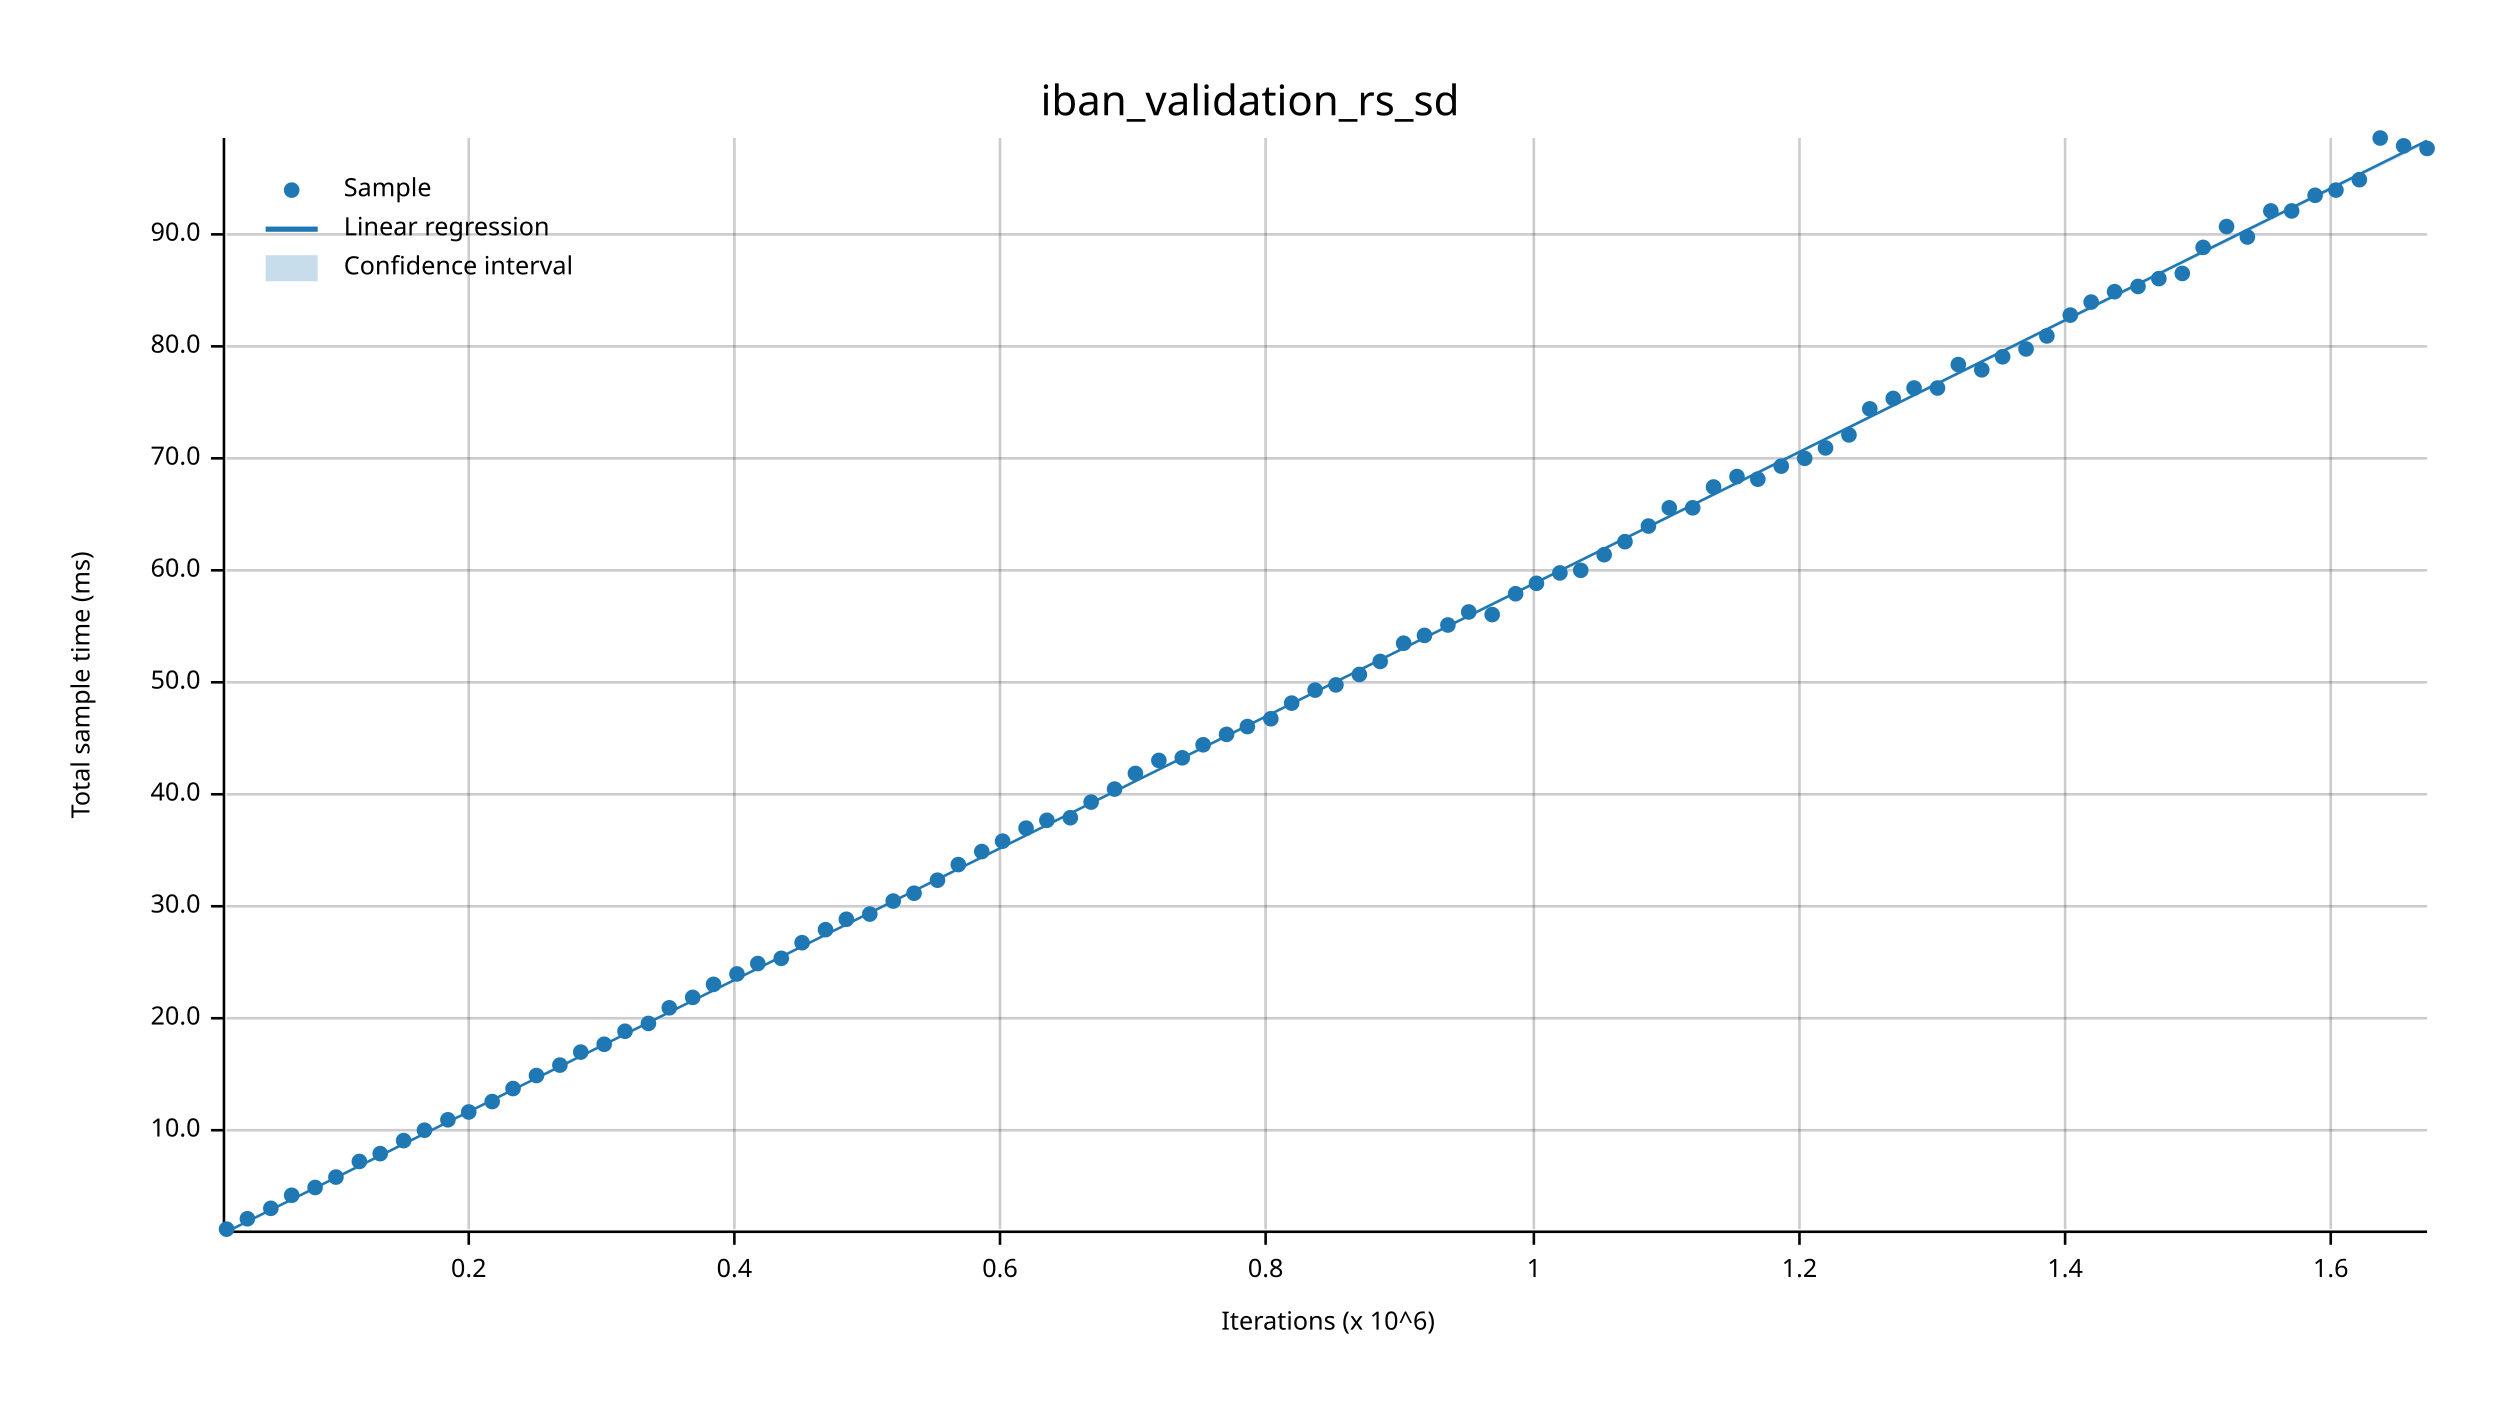
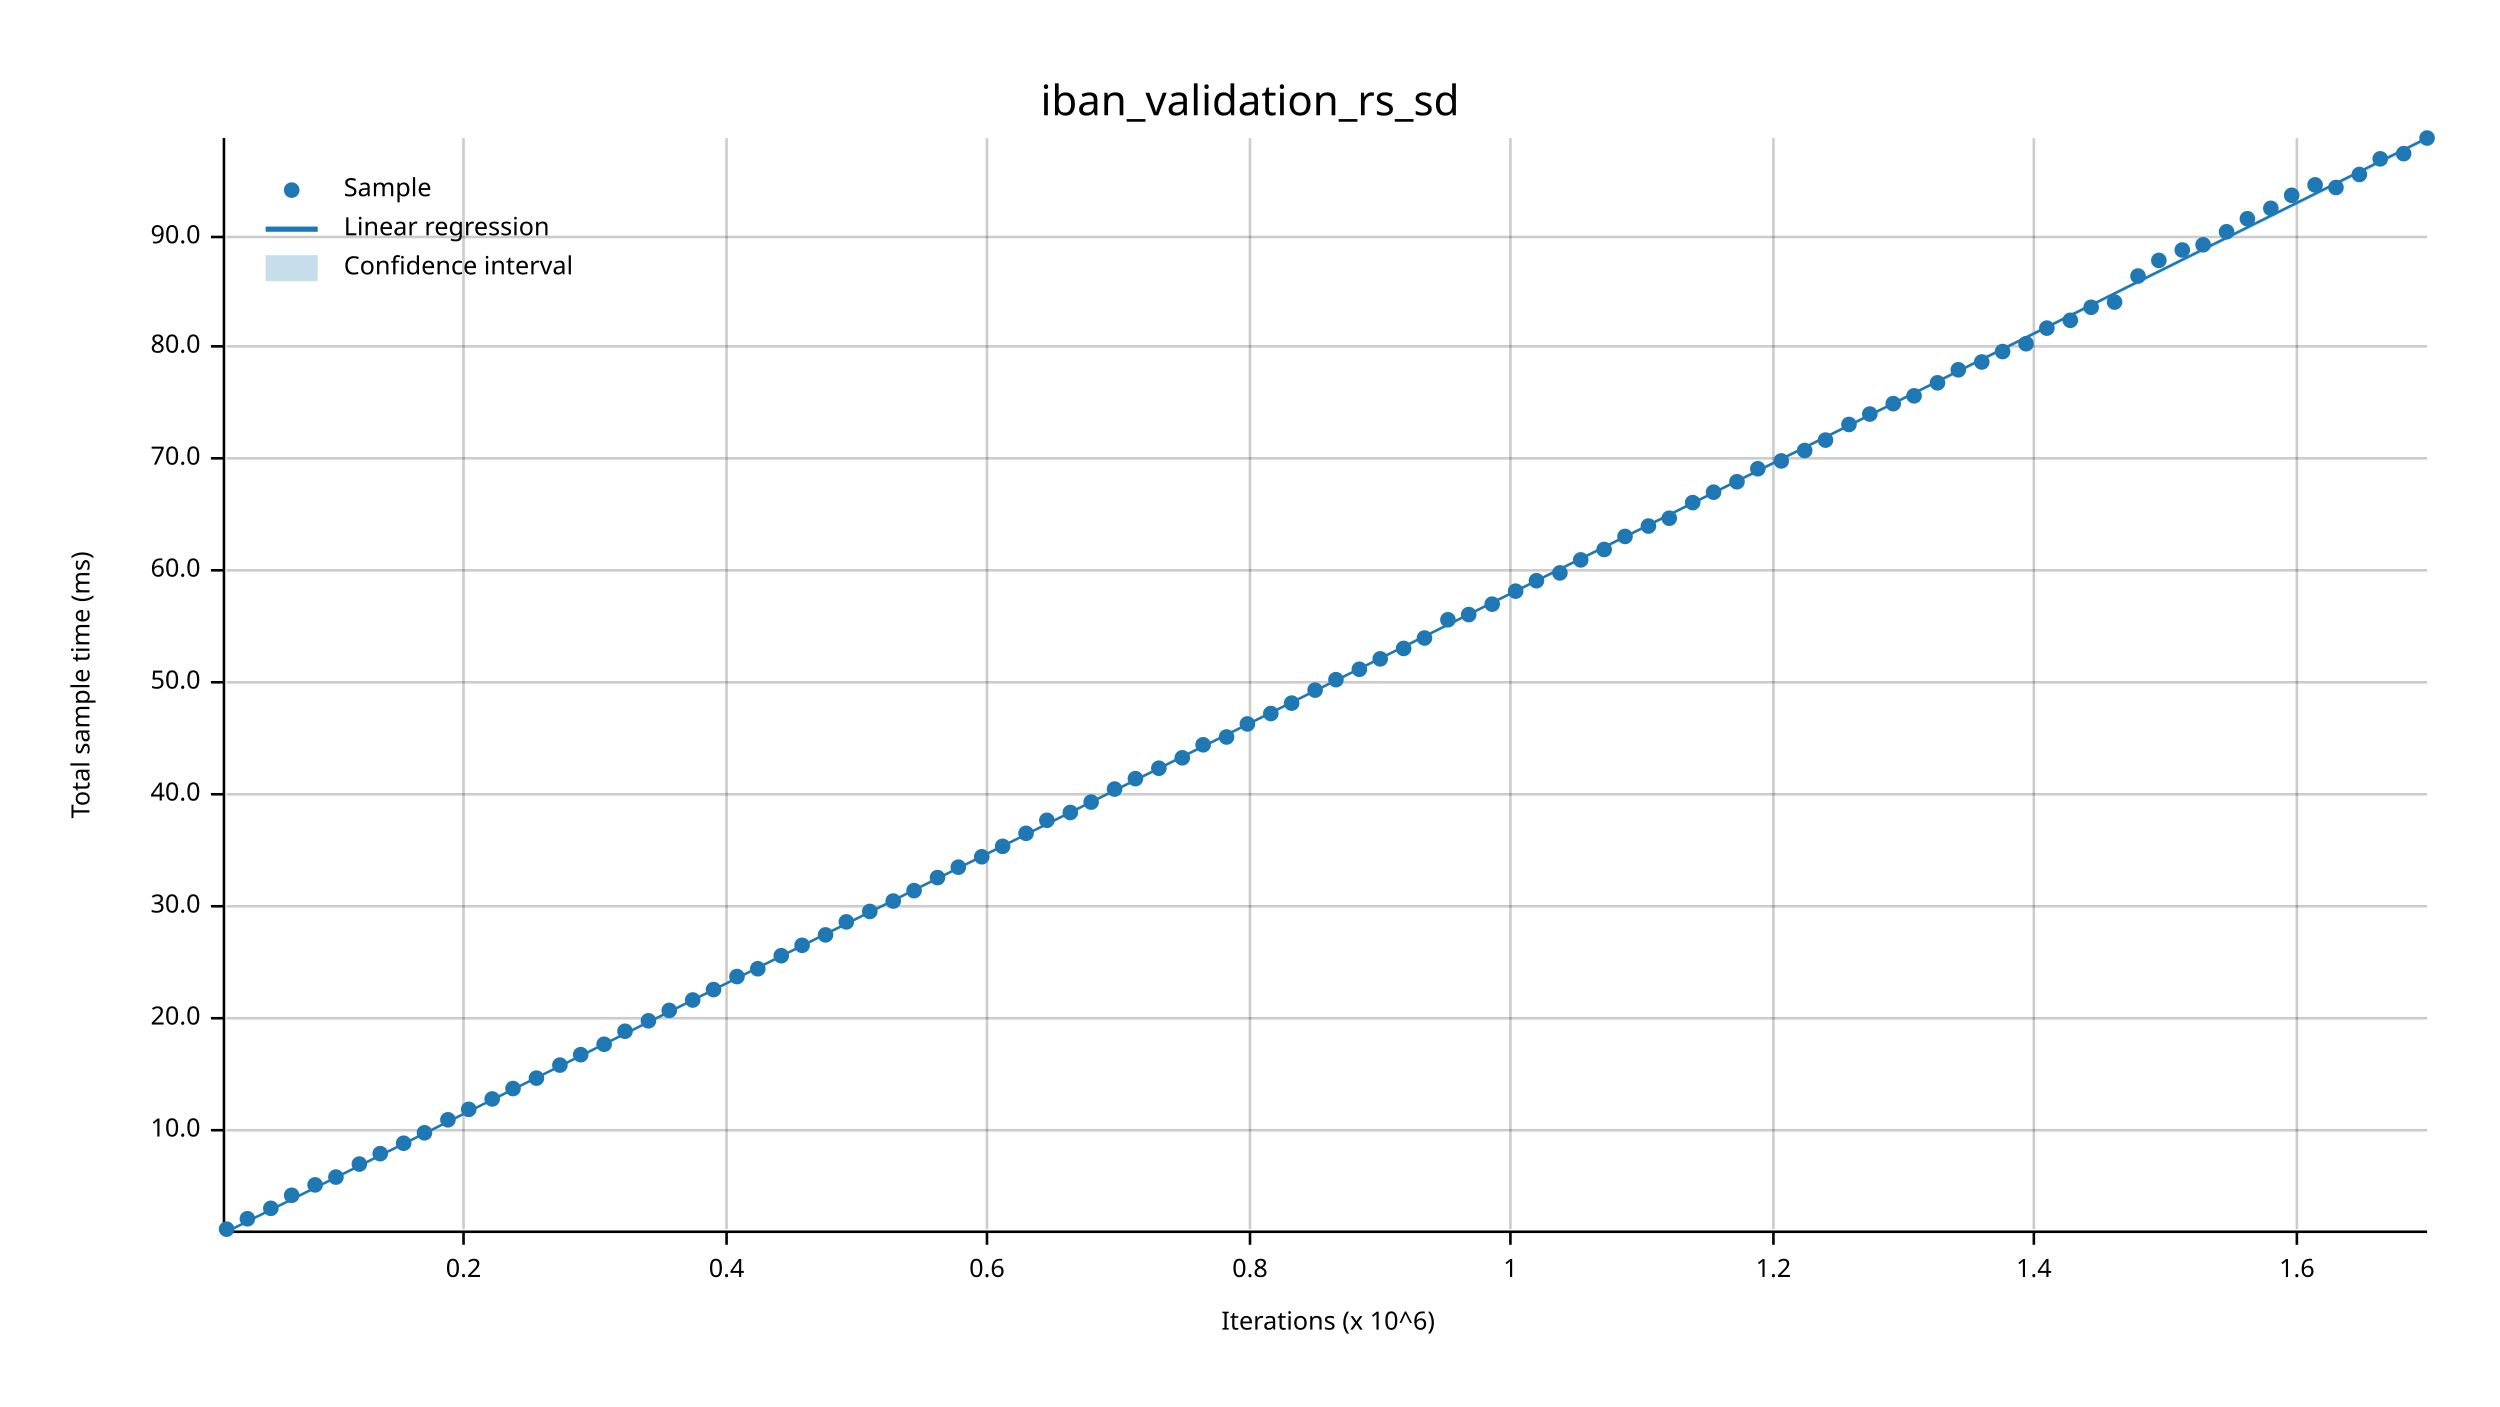
<svg xmlns="http://www.w3.org/2000/svg" width="960" height="540" viewBox="0 0 960 540">
  <text x="480" y="32" dy="0.76em" text-anchor="middle" font-family="sans-serif" font-size="16.129" opacity="1" fill="#000000">
iban_validation_rs_sd
</text>
  <text x="27" y="263" dy="0.76em" text-anchor="middle" font-family="sans-serif" font-size="9.677" opacity="1" fill="#000000" transform="rotate(270, 27, 263)">
Total sample time (ms)
</text>
  <text x="510" y="513" dy="-0.5ex" text-anchor="middle" font-family="sans-serif" font-size="9.677" opacity="1" fill="#000000">
Iterations (x 10^6)
</text>
-   <line opacity="0.2" stroke="#000000" stroke-width="1" x1="180" y1="472" x2="180" y2="53" />
-   <line opacity="0.2" stroke="#000000" stroke-width="1" x1="282" y1="472" x2="282" y2="53" />
-   <line opacity="0.2" stroke="#000000" stroke-width="1" x1="384" y1="472" x2="384" y2="53" />
-   <line opacity="0.2" stroke="#000000" stroke-width="1" x1="486" y1="472" x2="486" y2="53" />
-   <line opacity="0.2" stroke="#000000" stroke-width="1" x1="589" y1="472" x2="589" y2="53" />
-   <line opacity="0.2" stroke="#000000" stroke-width="1" x1="691" y1="472" x2="691" y2="53" />
-   <line opacity="0.2" stroke="#000000" stroke-width="1" x1="793" y1="472" x2="793" y2="53" />
-   <line opacity="0.2" stroke="#000000" stroke-width="1" x1="895" y1="472" x2="895" y2="53" />
+   <line opacity="0.2" stroke="#000000" stroke-width="1" x1="178" y1="472" x2="178" y2="53" />
+   <line opacity="0.2" stroke="#000000" stroke-width="1" x1="279" y1="472" x2="279" y2="53" />
+   <line opacity="0.2" stroke="#000000" stroke-width="1" x1="379" y1="472" x2="379" y2="53" />
+   <line opacity="0.2" stroke="#000000" stroke-width="1" x1="480" y1="472" x2="480" y2="53" />
+   <line opacity="0.2" stroke="#000000" stroke-width="1" x1="580" y1="472" x2="580" y2="53" />
+   <line opacity="0.2" stroke="#000000" stroke-width="1" x1="681" y1="472" x2="681" y2="53" />
+   <line opacity="0.2" stroke="#000000" stroke-width="1" x1="781" y1="472" x2="781" y2="53" />
+   <line opacity="0.2" stroke="#000000" stroke-width="1" x1="882" y1="472" x2="882" y2="53" />
  <line opacity="0.2" stroke="#000000" stroke-width="1" x1="87" y1="434" x2="932" y2="434" />
  <line opacity="0.2" stroke="#000000" stroke-width="1" x1="87" y1="391" x2="932" y2="391" />
  <line opacity="0.2" stroke="#000000" stroke-width="1" x1="87" y1="348" x2="932" y2="348" />
  <line opacity="0.2" stroke="#000000" stroke-width="1" x1="87" y1="305" x2="932" y2="305" />
  <line opacity="0.2" stroke="#000000" stroke-width="1" x1="87" y1="262" x2="932" y2="262" />
  <line opacity="0.2" stroke="#000000" stroke-width="1" x1="87" y1="219" x2="932" y2="219" />
  <line opacity="0.2" stroke="#000000" stroke-width="1" x1="87" y1="176" x2="932" y2="176" />
  <line opacity="0.2" stroke="#000000" stroke-width="1" x1="87" y1="133" x2="932" y2="133" />
-   <line opacity="0.2" stroke="#000000" stroke-width="1" x1="87" y1="90" x2="932" y2="90" />
+   <line opacity="0.2" stroke="#000000" stroke-width="1" x1="87" y1="91" x2="932" y2="91" />
  <polyline fill="none" opacity="1" stroke="#000000" stroke-width="1" points="86,53 86,472 " />
  <text x="77" y="434" dy="0.5ex" text-anchor="end" font-family="sans-serif" font-size="9.677" opacity="1" fill="#000000">
10.0
</text>
  <polyline fill="none" opacity="1" stroke="#000000" stroke-width="1" points="81,434 86,434 " />
  <text x="77" y="391" dy="0.5ex" text-anchor="end" font-family="sans-serif" font-size="9.677" opacity="1" fill="#000000">
20.0
</text>
  <polyline fill="none" opacity="1" stroke="#000000" stroke-width="1" points="81,391 86,391 " />
  <text x="77" y="348" dy="0.5ex" text-anchor="end" font-family="sans-serif" font-size="9.677" opacity="1" fill="#000000">
30.0
</text>
  <polyline fill="none" opacity="1" stroke="#000000" stroke-width="1" points="81,348 86,348 " />
  <text x="77" y="305" dy="0.5ex" text-anchor="end" font-family="sans-serif" font-size="9.677" opacity="1" fill="#000000">
40.0
</text>
  <polyline fill="none" opacity="1" stroke="#000000" stroke-width="1" points="81,305 86,305 " />
  <text x="77" y="262" dy="0.5ex" text-anchor="end" font-family="sans-serif" font-size="9.677" opacity="1" fill="#000000">
50.0
</text>
  <polyline fill="none" opacity="1" stroke="#000000" stroke-width="1" points="81,262 86,262 " />
  <text x="77" y="219" dy="0.5ex" text-anchor="end" font-family="sans-serif" font-size="9.677" opacity="1" fill="#000000">
60.0
</text>
  <polyline fill="none" opacity="1" stroke="#000000" stroke-width="1" points="81,219 86,219 " />
  <text x="77" y="176" dy="0.5ex" text-anchor="end" font-family="sans-serif" font-size="9.677" opacity="1" fill="#000000">
70.0
</text>
  <polyline fill="none" opacity="1" stroke="#000000" stroke-width="1" points="81,176 86,176 " />
  <text x="77" y="133" dy="0.5ex" text-anchor="end" font-family="sans-serif" font-size="9.677" opacity="1" fill="#000000">
80.0
</text>
  <polyline fill="none" opacity="1" stroke="#000000" stroke-width="1" points="81,133 86,133 " />
-   <text x="77" y="90" dy="0.5ex" text-anchor="end" font-family="sans-serif" font-size="9.677" opacity="1" fill="#000000">
+   <text x="77" y="91" dy="0.5ex" text-anchor="end" font-family="sans-serif" font-size="9.677" opacity="1" fill="#000000">
90.0
</text>
-   <polyline fill="none" opacity="1" stroke="#000000" stroke-width="1" points="81,90 86,90 " />
+   <polyline fill="none" opacity="1" stroke="#000000" stroke-width="1" points="81,91 86,91 " />
  <polyline fill="none" opacity="1" stroke="#000000" stroke-width="1" points="87,473 932,473 " />
-   <text x="180" y="483" dy="0.76em" text-anchor="middle" font-family="sans-serif" font-size="9.677" opacity="1" fill="#000000">
+   <text x="178" y="483" dy="0.76em" text-anchor="middle" font-family="sans-serif" font-size="9.677" opacity="1" fill="#000000">
0.2
</text>
-   <polyline fill="none" opacity="1" stroke="#000000" stroke-width="1" points="180,473 180,478 " />
-   <text x="282" y="483" dy="0.76em" text-anchor="middle" font-family="sans-serif" font-size="9.677" opacity="1" fill="#000000">
+   <polyline fill="none" opacity="1" stroke="#000000" stroke-width="1" points="178,473 178,478 " />
+   <text x="279" y="483" dy="0.76em" text-anchor="middle" font-family="sans-serif" font-size="9.677" opacity="1" fill="#000000">
0.4
</text>
-   <polyline fill="none" opacity="1" stroke="#000000" stroke-width="1" points="282,473 282,478 " />
-   <text x="384" y="483" dy="0.76em" text-anchor="middle" font-family="sans-serif" font-size="9.677" opacity="1" fill="#000000">
+   <polyline fill="none" opacity="1" stroke="#000000" stroke-width="1" points="279,473 279,478 " />
+   <text x="379" y="483" dy="0.76em" text-anchor="middle" font-family="sans-serif" font-size="9.677" opacity="1" fill="#000000">
0.6
</text>
-   <polyline fill="none" opacity="1" stroke="#000000" stroke-width="1" points="384,473 384,478 " />
-   <text x="486" y="483" dy="0.76em" text-anchor="middle" font-family="sans-serif" font-size="9.677" opacity="1" fill="#000000">
+   <polyline fill="none" opacity="1" stroke="#000000" stroke-width="1" points="379,473 379,478 " />
+   <text x="480" y="483" dy="0.76em" text-anchor="middle" font-family="sans-serif" font-size="9.677" opacity="1" fill="#000000">
0.8
</text>
-   <polyline fill="none" opacity="1" stroke="#000000" stroke-width="1" points="486,473 486,478 " />
-   <text x="589" y="483" dy="0.76em" text-anchor="middle" font-family="sans-serif" font-size="9.677" opacity="1" fill="#000000">
+   <polyline fill="none" opacity="1" stroke="#000000" stroke-width="1" points="480,473 480,478 " />
+   <text x="580" y="483" dy="0.76em" text-anchor="middle" font-family="sans-serif" font-size="9.677" opacity="1" fill="#000000">
1
</text>
-   <polyline fill="none" opacity="1" stroke="#000000" stroke-width="1" points="589,473 589,478 " />
-   <text x="691" y="483" dy="0.76em" text-anchor="middle" font-family="sans-serif" font-size="9.677" opacity="1" fill="#000000">
+   <polyline fill="none" opacity="1" stroke="#000000" stroke-width="1" points="580,473 580,478 " />
+   <text x="681" y="483" dy="0.76em" text-anchor="middle" font-family="sans-serif" font-size="9.677" opacity="1" fill="#000000">
1.2
</text>
-   <polyline fill="none" opacity="1" stroke="#000000" stroke-width="1" points="691,473 691,478 " />
-   <text x="793" y="483" dy="0.76em" text-anchor="middle" font-family="sans-serif" font-size="9.677" opacity="1" fill="#000000">
+   <polyline fill="none" opacity="1" stroke="#000000" stroke-width="1" points="681,473 681,478 " />
+   <text x="781" y="483" dy="0.76em" text-anchor="middle" font-family="sans-serif" font-size="9.677" opacity="1" fill="#000000">
1.4
</text>
-   <polyline fill="none" opacity="1" stroke="#000000" stroke-width="1" points="793,473 793,478 " />
-   <text x="895" y="483" dy="0.76em" text-anchor="middle" font-family="sans-serif" font-size="9.677" opacity="1" fill="#000000">
+   <polyline fill="none" opacity="1" stroke="#000000" stroke-width="1" points="781,473 781,478 " />
+   <text x="882" y="483" dy="0.76em" text-anchor="middle" font-family="sans-serif" font-size="9.677" opacity="1" fill="#000000">
1.6
</text>
-   <polyline fill="none" opacity="1" stroke="#000000" stroke-width="1" points="895,473 895,478 " />
+   <polyline fill="none" opacity="1" stroke="#000000" stroke-width="1" points="882,473 882,478 " />
  <circle cx="87" cy="472" r="3" opacity="1" fill="#1F78B4" stroke="none" stroke-width="1" />
  <circle cx="95" cy="468" r="3" opacity="1" fill="#1F78B4" stroke="none" stroke-width="1" />
  <circle cx="104" cy="464" r="3" opacity="1" fill="#1F78B4" stroke="none" stroke-width="1" />
  <circle cx="112" cy="459" r="3" opacity="1" fill="#1F78B4" stroke="none" stroke-width="1" />
-   <circle cx="121" cy="456" r="3" opacity="1" fill="#1F78B4" stroke="none" stroke-width="1" />
+   <circle cx="121" cy="455" r="3" opacity="1" fill="#1F78B4" stroke="none" stroke-width="1" />
  <circle cx="129" cy="452" r="3" opacity="1" fill="#1F78B4" stroke="none" stroke-width="1" />
-   <circle cx="138" cy="446" r="3" opacity="1" fill="#1F78B4" stroke="none" stroke-width="1" />
+   <circle cx="138" cy="447" r="3" opacity="1" fill="#1F78B4" stroke="none" stroke-width="1" />
  <circle cx="146" cy="443" r="3" opacity="1" fill="#1F78B4" stroke="none" stroke-width="1" />
-   <circle cx="155" cy="438" r="3" opacity="1" fill="#1F78B4" stroke="none" stroke-width="1" />
-   <circle cx="163" cy="434" r="3" opacity="1" fill="#1F78B4" stroke="none" stroke-width="1" />
+   <circle cx="155" cy="439" r="3" opacity="1" fill="#1F78B4" stroke="none" stroke-width="1" />
+   <circle cx="163" cy="435" r="3" opacity="1" fill="#1F78B4" stroke="none" stroke-width="1" />
  <circle cx="172" cy="430" r="3" opacity="1" fill="#1F78B4" stroke="none" stroke-width="1" />
-   <circle cx="180" cy="427" r="3" opacity="1" fill="#1F78B4" stroke="none" stroke-width="1" />
-   <circle cx="189" cy="423" r="3" opacity="1" fill="#1F78B4" stroke="none" stroke-width="1" />
+   <circle cx="180" cy="426" r="3" opacity="1" fill="#1F78B4" stroke="none" stroke-width="1" />
+   <circle cx="189" cy="422" r="3" opacity="1" fill="#1F78B4" stroke="none" stroke-width="1" />
  <circle cx="197" cy="418" r="3" opacity="1" fill="#1F78B4" stroke="none" stroke-width="1" />
-   <circle cx="206" cy="413" r="3" opacity="1" fill="#1F78B4" stroke="none" stroke-width="1" />
+   <circle cx="206" cy="414" r="3" opacity="1" fill="#1F78B4" stroke="none" stroke-width="1" />
  <circle cx="215" cy="409" r="3" opacity="1" fill="#1F78B4" stroke="none" stroke-width="1" />
-   <circle cx="223" cy="404" r="3" opacity="1" fill="#1F78B4" stroke="none" stroke-width="1" />
+   <circle cx="223" cy="405" r="3" opacity="1" fill="#1F78B4" stroke="none" stroke-width="1" />
  <circle cx="232" cy="401" r="3" opacity="1" fill="#1F78B4" stroke="none" stroke-width="1" />
  <circle cx="240" cy="396" r="3" opacity="1" fill="#1F78B4" stroke="none" stroke-width="1" />
-   <circle cx="249" cy="393" r="3" opacity="1" fill="#1F78B4" stroke="none" stroke-width="1" />
-   <circle cx="257" cy="387" r="3" opacity="1" fill="#1F78B4" stroke="none" stroke-width="1" />
-   <circle cx="266" cy="383" r="3" opacity="1" fill="#1F78B4" stroke="none" stroke-width="1" />
-   <circle cx="274" cy="378" r="3" opacity="1" fill="#1F78B4" stroke="none" stroke-width="1" />
-   <circle cx="283" cy="374" r="3" opacity="1" fill="#1F78B4" stroke="none" stroke-width="1" />
-   <circle cx="291" cy="370" r="3" opacity="1" fill="#1F78B4" stroke="none" stroke-width="1" />
-   <circle cx="300" cy="368" r="3" opacity="1" fill="#1F78B4" stroke="none" stroke-width="1" />
-   <circle cx="308" cy="362" r="3" opacity="1" fill="#1F78B4" stroke="none" stroke-width="1" />
-   <circle cx="317" cy="357" r="3" opacity="1" fill="#1F78B4" stroke="none" stroke-width="1" />
-   <circle cx="325" cy="353" r="3" opacity="1" fill="#1F78B4" stroke="none" stroke-width="1" />
-   <circle cx="334" cy="351" r="3" opacity="1" fill="#1F78B4" stroke="none" stroke-width="1" />
+   <circle cx="249" cy="392" r="3" opacity="1" fill="#1F78B4" stroke="none" stroke-width="1" />
+   <circle cx="257" cy="388" r="3" opacity="1" fill="#1F78B4" stroke="none" stroke-width="1" />
+   <circle cx="266" cy="384" r="3" opacity="1" fill="#1F78B4" stroke="none" stroke-width="1" />
+   <circle cx="274" cy="380" r="3" opacity="1" fill="#1F78B4" stroke="none" stroke-width="1" />
+   <circle cx="283" cy="375" r="3" opacity="1" fill="#1F78B4" stroke="none" stroke-width="1" />
+   <circle cx="291" cy="372" r="3" opacity="1" fill="#1F78B4" stroke="none" stroke-width="1" />
+   <circle cx="300" cy="367" r="3" opacity="1" fill="#1F78B4" stroke="none" stroke-width="1" />
+   <circle cx="308" cy="363" r="3" opacity="1" fill="#1F78B4" stroke="none" stroke-width="1" />
+   <circle cx="317" cy="359" r="3" opacity="1" fill="#1F78B4" stroke="none" stroke-width="1" />
+   <circle cx="325" cy="354" r="3" opacity="1" fill="#1F78B4" stroke="none" stroke-width="1" />
+   <circle cx="334" cy="350" r="3" opacity="1" fill="#1F78B4" stroke="none" stroke-width="1" />
  <circle cx="343" cy="346" r="3" opacity="1" fill="#1F78B4" stroke="none" stroke-width="1" />
-   <circle cx="351" cy="343" r="3" opacity="1" fill="#1F78B4" stroke="none" stroke-width="1" />
-   <circle cx="360" cy="338" r="3" opacity="1" fill="#1F78B4" stroke="none" stroke-width="1" />
-   <circle cx="368" cy="332" r="3" opacity="1" fill="#1F78B4" stroke="none" stroke-width="1" />
-   <circle cx="377" cy="327" r="3" opacity="1" fill="#1F78B4" stroke="none" stroke-width="1" />
-   <circle cx="385" cy="323" r="3" opacity="1" fill="#1F78B4" stroke="none" stroke-width="1" />
-   <circle cx="394" cy="318" r="3" opacity="1" fill="#1F78B4" stroke="none" stroke-width="1" />
+   <circle cx="351" cy="342" r="3" opacity="1" fill="#1F78B4" stroke="none" stroke-width="1" />
+   <circle cx="360" cy="337" r="3" opacity="1" fill="#1F78B4" stroke="none" stroke-width="1" />
+   <circle cx="368" cy="333" r="3" opacity="1" fill="#1F78B4" stroke="none" stroke-width="1" />
+   <circle cx="377" cy="329" r="3" opacity="1" fill="#1F78B4" stroke="none" stroke-width="1" />
+   <circle cx="385" cy="325" r="3" opacity="1" fill="#1F78B4" stroke="none" stroke-width="1" />
+   <circle cx="394" cy="320" r="3" opacity="1" fill="#1F78B4" stroke="none" stroke-width="1" />
  <circle cx="402" cy="315" r="3" opacity="1" fill="#1F78B4" stroke="none" stroke-width="1" />
-   <circle cx="411" cy="314" r="3" opacity="1" fill="#1F78B4" stroke="none" stroke-width="1" />
+   <circle cx="411" cy="312" r="3" opacity="1" fill="#1F78B4" stroke="none" stroke-width="1" />
  <circle cx="419" cy="308" r="3" opacity="1" fill="#1F78B4" stroke="none" stroke-width="1" />
  <circle cx="428" cy="303" r="3" opacity="1" fill="#1F78B4" stroke="none" stroke-width="1" />
-   <circle cx="436" cy="297" r="3" opacity="1" fill="#1F78B4" stroke="none" stroke-width="1" />
-   <circle cx="445" cy="292" r="3" opacity="1" fill="#1F78B4" stroke="none" stroke-width="1" />
+   <circle cx="436" cy="299" r="3" opacity="1" fill="#1F78B4" stroke="none" stroke-width="1" />
+   <circle cx="445" cy="295" r="3" opacity="1" fill="#1F78B4" stroke="none" stroke-width="1" />
  <circle cx="454" cy="291" r="3" opacity="1" fill="#1F78B4" stroke="none" stroke-width="1" />
  <circle cx="462" cy="286" r="3" opacity="1" fill="#1F78B4" stroke="none" stroke-width="1" />
-   <circle cx="471" cy="282" r="3" opacity="1" fill="#1F78B4" stroke="none" stroke-width="1" />
-   <circle cx="479" cy="279" r="3" opacity="1" fill="#1F78B4" stroke="none" stroke-width="1" />
-   <circle cx="488" cy="276" r="3" opacity="1" fill="#1F78B4" stroke="none" stroke-width="1" />
+   <circle cx="471" cy="283" r="3" opacity="1" fill="#1F78B4" stroke="none" stroke-width="1" />
+   <circle cx="479" cy="278" r="3" opacity="1" fill="#1F78B4" stroke="none" stroke-width="1" />
+   <circle cx="488" cy="274" r="3" opacity="1" fill="#1F78B4" stroke="none" stroke-width="1" />
  <circle cx="496" cy="270" r="3" opacity="1" fill="#1F78B4" stroke="none" stroke-width="1" />
  <circle cx="505" cy="265" r="3" opacity="1" fill="#1F78B4" stroke="none" stroke-width="1" />
-   <circle cx="513" cy="263" r="3" opacity="1" fill="#1F78B4" stroke="none" stroke-width="1" />
-   <circle cx="522" cy="259" r="3" opacity="1" fill="#1F78B4" stroke="none" stroke-width="1" />
-   <circle cx="530" cy="254" r="3" opacity="1" fill="#1F78B4" stroke="none" stroke-width="1" />
-   <circle cx="539" cy="247" r="3" opacity="1" fill="#1F78B4" stroke="none" stroke-width="1" />
-   <circle cx="547" cy="244" r="3" opacity="1" fill="#1F78B4" stroke="none" stroke-width="1" />
-   <circle cx="556" cy="240" r="3" opacity="1" fill="#1F78B4" stroke="none" stroke-width="1" />
-   <circle cx="564" cy="235" r="3" opacity="1" fill="#1F78B4" stroke="none" stroke-width="1" />
-   <circle cx="573" cy="236" r="3" opacity="1" fill="#1F78B4" stroke="none" stroke-width="1" />
-   <circle cx="582" cy="228" r="3" opacity="1" fill="#1F78B4" stroke="none" stroke-width="1" />
-   <circle cx="590" cy="224" r="3" opacity="1" fill="#1F78B4" stroke="none" stroke-width="1" />
+   <circle cx="513" cy="261" r="3" opacity="1" fill="#1F78B4" stroke="none" stroke-width="1" />
+   <circle cx="522" cy="257" r="3" opacity="1" fill="#1F78B4" stroke="none" stroke-width="1" />
+   <circle cx="530" cy="253" r="3" opacity="1" fill="#1F78B4" stroke="none" stroke-width="1" />
+   <circle cx="539" cy="249" r="3" opacity="1" fill="#1F78B4" stroke="none" stroke-width="1" />
+   <circle cx="547" cy="245" r="3" opacity="1" fill="#1F78B4" stroke="none" stroke-width="1" />
+   <circle cx="556" cy="238" r="3" opacity="1" fill="#1F78B4" stroke="none" stroke-width="1" />
+   <circle cx="564" cy="236" r="3" opacity="1" fill="#1F78B4" stroke="none" stroke-width="1" />
+   <circle cx="573" cy="232" r="3" opacity="1" fill="#1F78B4" stroke="none" stroke-width="1" />
+   <circle cx="582" cy="227" r="3" opacity="1" fill="#1F78B4" stroke="none" stroke-width="1" />
+   <circle cx="590" cy="223" r="3" opacity="1" fill="#1F78B4" stroke="none" stroke-width="1" />
  <circle cx="599" cy="220" r="3" opacity="1" fill="#1F78B4" stroke="none" stroke-width="1" />
-   <circle cx="607" cy="219" r="3" opacity="1" fill="#1F78B4" stroke="none" stroke-width="1" />
-   <circle cx="616" cy="213" r="3" opacity="1" fill="#1F78B4" stroke="none" stroke-width="1" />
-   <circle cx="624" cy="208" r="3" opacity="1" fill="#1F78B4" stroke="none" stroke-width="1" />
+   <circle cx="607" cy="215" r="3" opacity="1" fill="#1F78B4" stroke="none" stroke-width="1" />
+   <circle cx="616" cy="211" r="3" opacity="1" fill="#1F78B4" stroke="none" stroke-width="1" />
+   <circle cx="624" cy="206" r="3" opacity="1" fill="#1F78B4" stroke="none" stroke-width="1" />
  <circle cx="633" cy="202" r="3" opacity="1" fill="#1F78B4" stroke="none" stroke-width="1" />
-   <circle cx="641" cy="195" r="3" opacity="1" fill="#1F78B4" stroke="none" stroke-width="1" />
-   <circle cx="650" cy="195" r="3" opacity="1" fill="#1F78B4" stroke="none" stroke-width="1" />
-   <circle cx="658" cy="187" r="3" opacity="1" fill="#1F78B4" stroke="none" stroke-width="1" />
-   <circle cx="667" cy="183" r="3" opacity="1" fill="#1F78B4" stroke="none" stroke-width="1" />
-   <circle cx="675" cy="184" r="3" opacity="1" fill="#1F78B4" stroke="none" stroke-width="1" />
-   <circle cx="684" cy="179" r="3" opacity="1" fill="#1F78B4" stroke="none" stroke-width="1" />
-   <circle cx="693" cy="176" r="3" opacity="1" fill="#1F78B4" stroke="none" stroke-width="1" />
-   <circle cx="701" cy="172" r="3" opacity="1" fill="#1F78B4" stroke="none" stroke-width="1" />
-   <circle cx="710" cy="167" r="3" opacity="1" fill="#1F78B4" stroke="none" stroke-width="1" />
-   <circle cx="718" cy="157" r="3" opacity="1" fill="#1F78B4" stroke="none" stroke-width="1" />
-   <circle cx="727" cy="153" r="3" opacity="1" fill="#1F78B4" stroke="none" stroke-width="1" />
-   <circle cx="735" cy="149" r="3" opacity="1" fill="#1F78B4" stroke="none" stroke-width="1" />
-   <circle cx="744" cy="149" r="3" opacity="1" fill="#1F78B4" stroke="none" stroke-width="1" />
-   <circle cx="752" cy="140" r="3" opacity="1" fill="#1F78B4" stroke="none" stroke-width="1" />
-   <circle cx="761" cy="142" r="3" opacity="1" fill="#1F78B4" stroke="none" stroke-width="1" />
-   <circle cx="769" cy="137" r="3" opacity="1" fill="#1F78B4" stroke="none" stroke-width="1" />
-   <circle cx="778" cy="134" r="3" opacity="1" fill="#1F78B4" stroke="none" stroke-width="1" />
-   <circle cx="786" cy="129" r="3" opacity="1" fill="#1F78B4" stroke="none" stroke-width="1" />
-   <circle cx="795" cy="121" r="3" opacity="1" fill="#1F78B4" stroke="none" stroke-width="1" />
-   <circle cx="803" cy="116" r="3" opacity="1" fill="#1F78B4" stroke="none" stroke-width="1" />
-   <circle cx="812" cy="112" r="3" opacity="1" fill="#1F78B4" stroke="none" stroke-width="1" />
-   <circle cx="821" cy="110" r="3" opacity="1" fill="#1F78B4" stroke="none" stroke-width="1" />
-   <circle cx="829" cy="107" r="3" opacity="1" fill="#1F78B4" stroke="none" stroke-width="1" />
-   <circle cx="838" cy="105" r="3" opacity="1" fill="#1F78B4" stroke="none" stroke-width="1" />
-   <circle cx="846" cy="95" r="3" opacity="1" fill="#1F78B4" stroke="none" stroke-width="1" />
-   <circle cx="855" cy="87" r="3" opacity="1" fill="#1F78B4" stroke="none" stroke-width="1" />
-   <circle cx="863" cy="91" r="3" opacity="1" fill="#1F78B4" stroke="none" stroke-width="1" />
-   <circle cx="872" cy="81" r="3" opacity="1" fill="#1F78B4" stroke="none" stroke-width="1" />
-   <circle cx="880" cy="81" r="3" opacity="1" fill="#1F78B4" stroke="none" stroke-width="1" />
-   <circle cx="889" cy="75" r="3" opacity="1" fill="#1F78B4" stroke="none" stroke-width="1" />
-   <circle cx="897" cy="73" r="3" opacity="1" fill="#1F78B4" stroke="none" stroke-width="1" />
-   <circle cx="906" cy="69" r="3" opacity="1" fill="#1F78B4" stroke="none" stroke-width="1" />
-   <circle cx="914" cy="53" r="3" opacity="1" fill="#1F78B4" stroke="none" stroke-width="1" />
-   <circle cx="923" cy="56" r="3" opacity="1" fill="#1F78B4" stroke="none" stroke-width="1" />
-   <circle cx="932" cy="57" r="3" opacity="1" fill="#1F78B4" stroke="none" stroke-width="1" />
-   <polyline fill="none" opacity="1" stroke="#1F78B4" stroke-width="1" points="87,473 932,54 " />
-   <polygon opacity="0.25" fill="#1F78B4" points="87,473 932,55 932,54 " />
+   <circle cx="641" cy="199" r="3" opacity="1" fill="#1F78B4" stroke="none" stroke-width="1" />
+   <circle cx="650" cy="193" r="3" opacity="1" fill="#1F78B4" stroke="none" stroke-width="1" />
+   <circle cx="658" cy="189" r="3" opacity="1" fill="#1F78B4" stroke="none" stroke-width="1" />
+   <circle cx="667" cy="185" r="3" opacity="1" fill="#1F78B4" stroke="none" stroke-width="1" />
+   <circle cx="675" cy="180" r="3" opacity="1" fill="#1F78B4" stroke="none" stroke-width="1" />
+   <circle cx="684" cy="177" r="3" opacity="1" fill="#1F78B4" stroke="none" stroke-width="1" />
+   <circle cx="693" cy="173" r="3" opacity="1" fill="#1F78B4" stroke="none" stroke-width="1" />
+   <circle cx="701" cy="169" r="3" opacity="1" fill="#1F78B4" stroke="none" stroke-width="1" />
+   <circle cx="710" cy="163" r="3" opacity="1" fill="#1F78B4" stroke="none" stroke-width="1" />
+   <circle cx="718" cy="159" r="3" opacity="1" fill="#1F78B4" stroke="none" stroke-width="1" />
+   <circle cx="727" cy="155" r="3" opacity="1" fill="#1F78B4" stroke="none" stroke-width="1" />
+   <circle cx="735" cy="152" r="3" opacity="1" fill="#1F78B4" stroke="none" stroke-width="1" />
+   <circle cx="744" cy="147" r="3" opacity="1" fill="#1F78B4" stroke="none" stroke-width="1" />
+   <circle cx="752" cy="142" r="3" opacity="1" fill="#1F78B4" stroke="none" stroke-width="1" />
+   <circle cx="761" cy="139" r="3" opacity="1" fill="#1F78B4" stroke="none" stroke-width="1" />
+   <circle cx="769" cy="135" r="3" opacity="1" fill="#1F78B4" stroke="none" stroke-width="1" />
+   <circle cx="778" cy="132" r="3" opacity="1" fill="#1F78B4" stroke="none" stroke-width="1" />
+   <circle cx="786" cy="126" r="3" opacity="1" fill="#1F78B4" stroke="none" stroke-width="1" />
+   <circle cx="795" cy="123" r="3" opacity="1" fill="#1F78B4" stroke="none" stroke-width="1" />
+   <circle cx="803" cy="118" r="3" opacity="1" fill="#1F78B4" stroke="none" stroke-width="1" />
+   <circle cx="812" cy="116" r="3" opacity="1" fill="#1F78B4" stroke="none" stroke-width="1" />
+   <circle cx="821" cy="106" r="3" opacity="1" fill="#1F78B4" stroke="none" stroke-width="1" />
+   <circle cx="829" cy="100" r="3" opacity="1" fill="#1F78B4" stroke="none" stroke-width="1" />
+   <circle cx="838" cy="96" r="3" opacity="1" fill="#1F78B4" stroke="none" stroke-width="1" />
+   <circle cx="846" cy="94" r="3" opacity="1" fill="#1F78B4" stroke="none" stroke-width="1" />
+   <circle cx="855" cy="89" r="3" opacity="1" fill="#1F78B4" stroke="none" stroke-width="1" />
+   <circle cx="863" cy="84" r="3" opacity="1" fill="#1F78B4" stroke="none" stroke-width="1" />
+   <circle cx="872" cy="80" r="3" opacity="1" fill="#1F78B4" stroke="none" stroke-width="1" />
+   <circle cx="880" cy="75" r="3" opacity="1" fill="#1F78B4" stroke="none" stroke-width="1" />
+   <circle cx="889" cy="71" r="3" opacity="1" fill="#1F78B4" stroke="none" stroke-width="1" />
+   <circle cx="897" cy="72" r="3" opacity="1" fill="#1F78B4" stroke="none" stroke-width="1" />
+   <circle cx="906" cy="67" r="3" opacity="1" fill="#1F78B4" stroke="none" stroke-width="1" />
+   <circle cx="914" cy="61" r="3" opacity="1" fill="#1F78B4" stroke="none" stroke-width="1" />
+   <circle cx="923" cy="59" r="3" opacity="1" fill="#1F78B4" stroke="none" stroke-width="1" />
+   <circle cx="932" cy="53" r="3" opacity="1" fill="#1F78B4" stroke="none" stroke-width="1" />
+   <polyline fill="none" opacity="1" stroke="#1F78B4" stroke-width="1" points="87,473 932,53 " />
+   <polygon opacity="0.25" fill="#1F78B4" points="87,473 932,54 932,53 " />
  <text x="132" y="68" dy="0.76em" text-anchor="start" font-family="sans-serif" font-size="9.677" opacity="1" fill="#000000">
Sample
</text>
  <text x="132" y="83" dy="0.76em" text-anchor="start" font-family="sans-serif" font-size="9.677" opacity="1" fill="#000000">
Linear regression
</text>
  <text x="132" y="98" dy="0.76em" text-anchor="start" font-family="sans-serif" font-size="9.677" opacity="1" fill="#000000">
Confidence interval
</text>
  <circle cx="112" cy="73" r="3" opacity="1" fill="#1F78B4" stroke="none" stroke-width="1" />
  <polyline fill="none" opacity="1" stroke="#1F78B4" stroke-width="2" points="102,88 122,88 " />
  <rect x="102" y="98" width="20" height="10" opacity="0.25" fill="#1F78B4" stroke="none" />
</svg>
